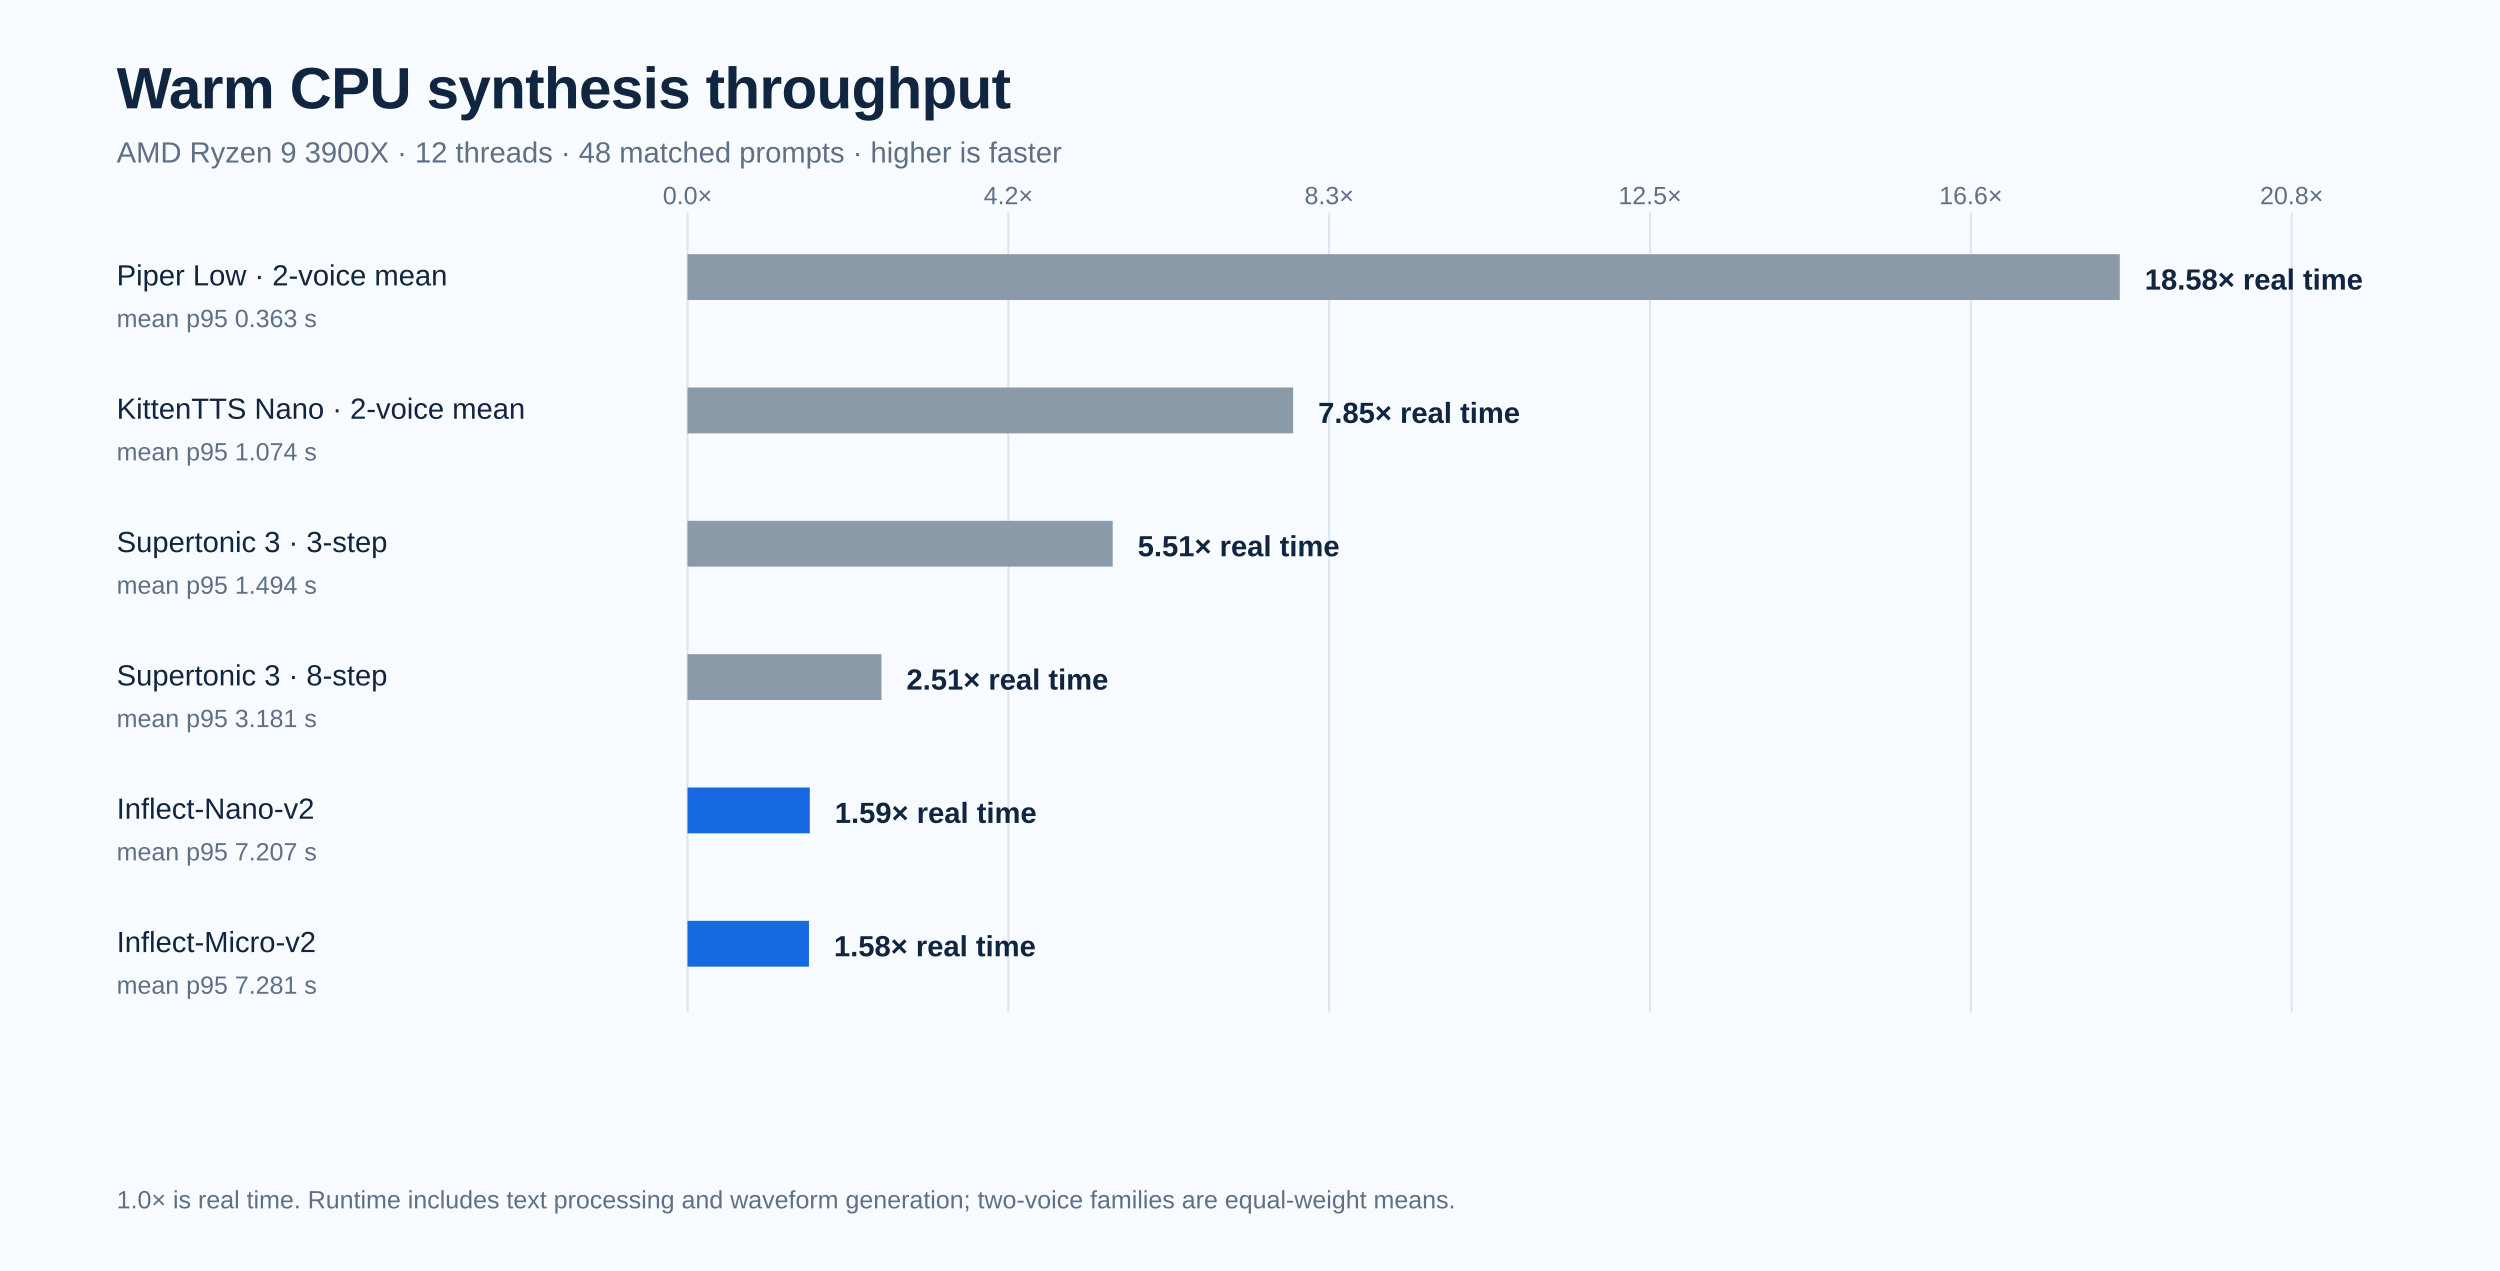
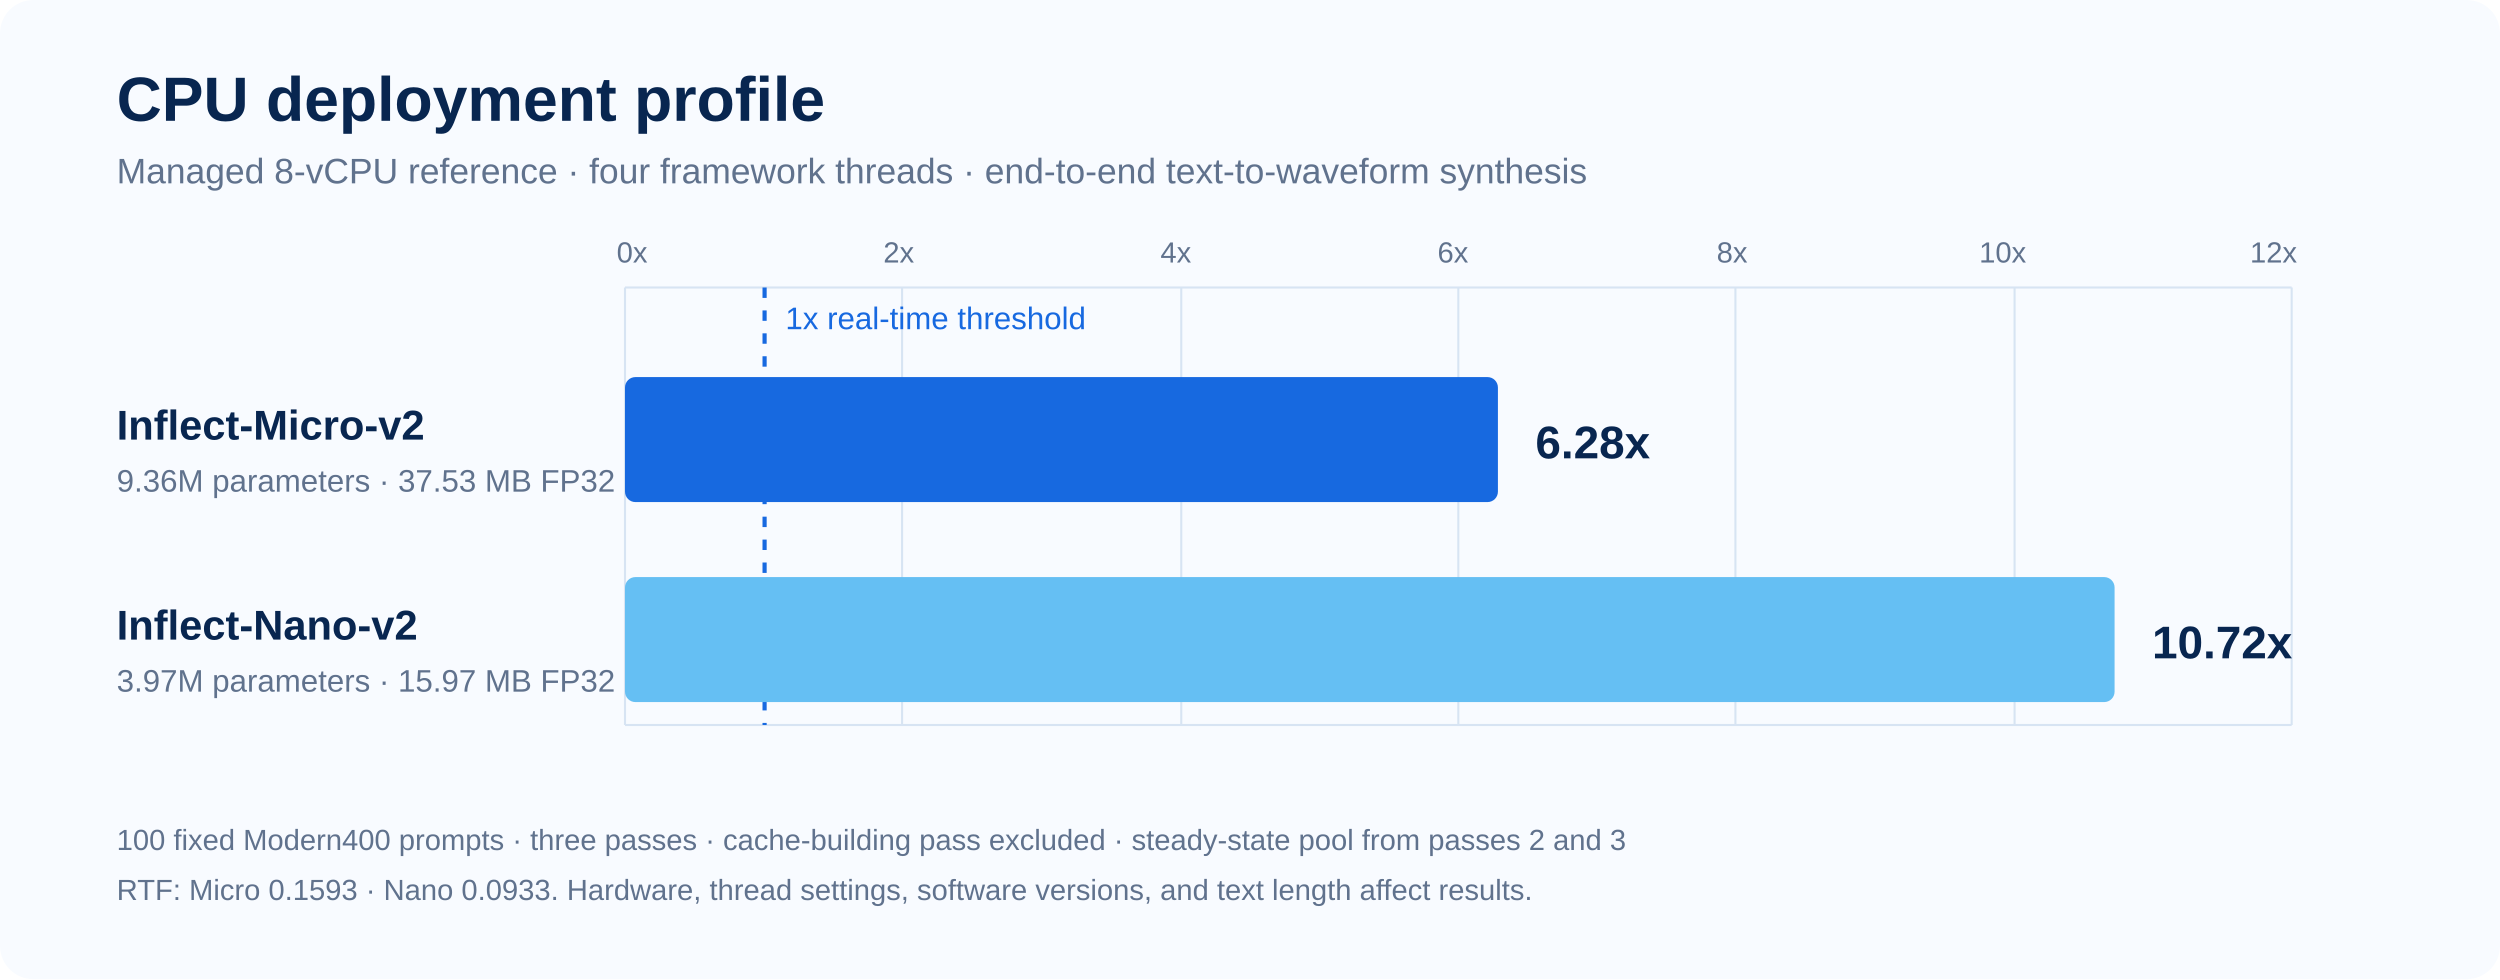
- <svg xmlns="http://www.w3.org/2000/svg" width="1200" height="610" viewBox="0 0 1200 610">
-   <rect width="1200" height="610" fill="#F8FBFF" />
-   <style>text{font-family:Arial,Helvetica,sans-serif;fill:#10253F}.title{font-size:28px;font-weight:700;letter-spacing:-.3px}.subtitle{font-size:14px;fill:#5E7085}.label{font-size:14px}.small{font-size:12px;fill:#5E7085}.value{font-size:14px;font-weight:700}.axis{stroke:#AFC0D2;stroke-width:1}.grid{stroke:#DCE6F1;stroke-width:1}.ci{stroke-width:2}</style>
-   <text class="title" x="56" y="52">Warm CPU synthesis throughput</text>
-   <text class="subtitle" x="56" y="78">AMD Ryzen 9 3900X · 12 threads · 48 matched prompts · higher is faster</text>
-   <line class="grid" x1="330.0" y1="102" x2="330.0" y2="486" />
-   <text class="small" x="330.0" y="98" text-anchor="middle">0.0×</text>
-   <line class="grid" x1="484.0" y1="102" x2="484.0" y2="486" />
-   <text class="small" x="484.0" y="98" text-anchor="middle">4.2×</text>
-   <line class="grid" x1="638.0" y1="102" x2="638.0" y2="486" />
-   <text class="small" x="638.0" y="98" text-anchor="middle">8.3×</text>
-   <line class="grid" x1="792.0" y1="102" x2="792.0" y2="486" />
-   <text class="small" x="792.0" y="98" text-anchor="middle">12.5×</text>
-   <line class="grid" x1="946.0" y1="102" x2="946.0" y2="486" />
-   <text class="small" x="946.0" y="98" text-anchor="middle">16.6×</text>
-   <line class="grid" x1="1100.0" y1="102" x2="1100.0" y2="486" />
-   <text class="small" x="1100.0" y="98" text-anchor="middle">20.8×</text>
-   <text class="label" x="56" y="137">Piper Low · 2-voice mean</text>
-   <rect x="330" y="122" width="687.5" height="22" fill="#8B9AA9" />
-   <text class="value" x="1029.5" y="139">18.58× real time</text>
-   <text class="small" x="56" y="157">mean p95 0.363 s</text>
-   <text class="label" x="56" y="201">KittenTTS Nano · 2-voice mean</text>
-   <rect x="330" y="186" width="290.7" height="22" fill="#8B9AA9" />
-   <text class="value" x="632.7" y="203">7.85× real time</text>
-   <text class="small" x="56" y="221">mean p95 1.074 s</text>
-   <text class="label" x="56" y="265">Supertonic 3 · 3-step</text>
-   <rect x="330" y="250" width="204.1" height="22" fill="#8B9AA9" />
-   <text class="value" x="546.1" y="267">5.51× real time</text>
-   <text class="small" x="56" y="285">mean p95 1.494 s</text>
-   <text class="label" x="56" y="329">Supertonic 3 · 8-step</text>
-   <rect x="330" y="314" width="93.1" height="22" fill="#8B9AA9" />
-   <text class="value" x="435.1" y="331">2.51× real time</text>
-   <text class="small" x="56" y="349">mean p95 3.181 s</text>
-   <text class="label" x="56" y="393">Inflect-Nano-v2</text>
-   <rect x="330" y="378" width="58.7" height="22" fill="#1769E0" />
-   <text class="value" x="400.7" y="395">1.59× real time</text>
-   <text class="small" x="56" y="413">mean p95 7.207 s</text>
-   <text class="label" x="56" y="457">Inflect-Micro-v2</text>
-   <rect x="330" y="442" width="58.3" height="22" fill="#1769E0" />
-   <text class="value" x="400.3" y="459">1.58× real time</text>
-   <text class="small" x="56" y="477">mean p95 7.281 s</text>
-   <text class="small" x="56" y="580">1.0× is real time. Runtime includes text processing and waveform generation; two-voice families are equal-weight means.</text>
+ <svg xmlns="http://www.w3.org/2000/svg" width="1200" height="470" viewBox="0 0 1200 470" role="img" aria-labelledby="title desc">
+   <style>
+     .bg { fill: #f8fbff; }
+     .navy { fill: #082650; }
+     .muted { fill: #60728d; }
+     .blue { fill: #1769e0; }
+     .cyan { fill: #65bff3; }
+     .grid { stroke: #d7e4f3; stroke-width: 1; }
+     .baseline { stroke: #1769e0; stroke-width: 2; stroke-dasharray: 5 6; }
+     .title { font: 700 30px Arial, sans-serif; }
+     .subtitle { font: 400 17px Arial, sans-serif; }
+     .label { font: 700 20px Arial, sans-serif; }
+     .meta { font: 400 15px Arial, sans-serif; }
+     .tick { font: 500 14px Arial, sans-serif; }
+     .value { font: 700 22px Arial, sans-serif; }
+     .note { font: 400 14px Arial, sans-serif; }
+   </style>
+   <rect class="bg" width="1200" height="470" rx="16" />
+   <text class="navy title" x="56" y="58">CPU deployment profile</text>
+   <text class="muted subtitle" x="56" y="88">Managed 8-vCPU reference · four framework threads · end-to-end text-to-waveform synthesis</text>
+   <line class="grid" x1="300" y1="138" x2="1100" y2="138" />
+   <line class="grid" x1="300" y1="348" x2="1100" y2="348" />
+   <g class="muted tick">
+     <text x="296" y="126">0x</text>
+     <text x="424" y="126">2x</text>
+     <text x="557" y="126">4x</text>
+     <text x="690" y="126">6x</text>
+     <text x="824" y="126">8x</text>
+     <text x="950" y="126">10x</text>
+     <text x="1080" y="126">12x</text>
+   </g>
+   <g class="grid">
+     <line x1="300" y1="138" x2="300" y2="348" />
+     <line x1="433" y1="138" x2="433" y2="348" />
+     <line x1="567" y1="138" x2="567" y2="348" />
+     <line x1="700" y1="138" x2="700" y2="348" />
+     <line x1="833" y1="138" x2="833" y2="348" />
+     <line x1="967" y1="138" x2="967" y2="348" />
+     <line x1="1100" y1="138" x2="1100" y2="348" />
+   </g>
+   <line class="baseline" x1="367" y1="138" x2="367" y2="348" />
+   <text class="blue meta" x="377" y="158">1x real-time threshold</text>
+   <text class="navy label" x="56" y="211">Inflect-Micro-v2</text>
+   <text class="muted meta" x="56" y="236">9.36M parameters · 37.53 MB FP32</text>
+   <rect x="300" y="181" width="419" height="60" rx="5" fill="#1769e0" />
+   <text class="navy value" x="737" y="220">6.28x</text>
+   <text class="navy label" x="56" y="307">Inflect-Nano-v2</text>
+   <text class="muted meta" x="56" y="332">3.97M parameters · 15.97 MB FP32</text>
+   <rect x="300" y="277" width="715" height="60" rx="5" fill="#65bff3" />
+   <text class="navy value" x="1033" y="316">10.72x</text>
+   <text class="muted note" x="56" y="408">100 fixed Modern400 prompts · three passes · cache-building pass excluded · steady-state pool from passes 2 and 3</text>
+   <text class="muted note" x="56" y="432">RTF: Micro 0.1593 · Nano 0.0933. Hardware, thread settings, software versions, and text length affect results.</text>
</svg>
